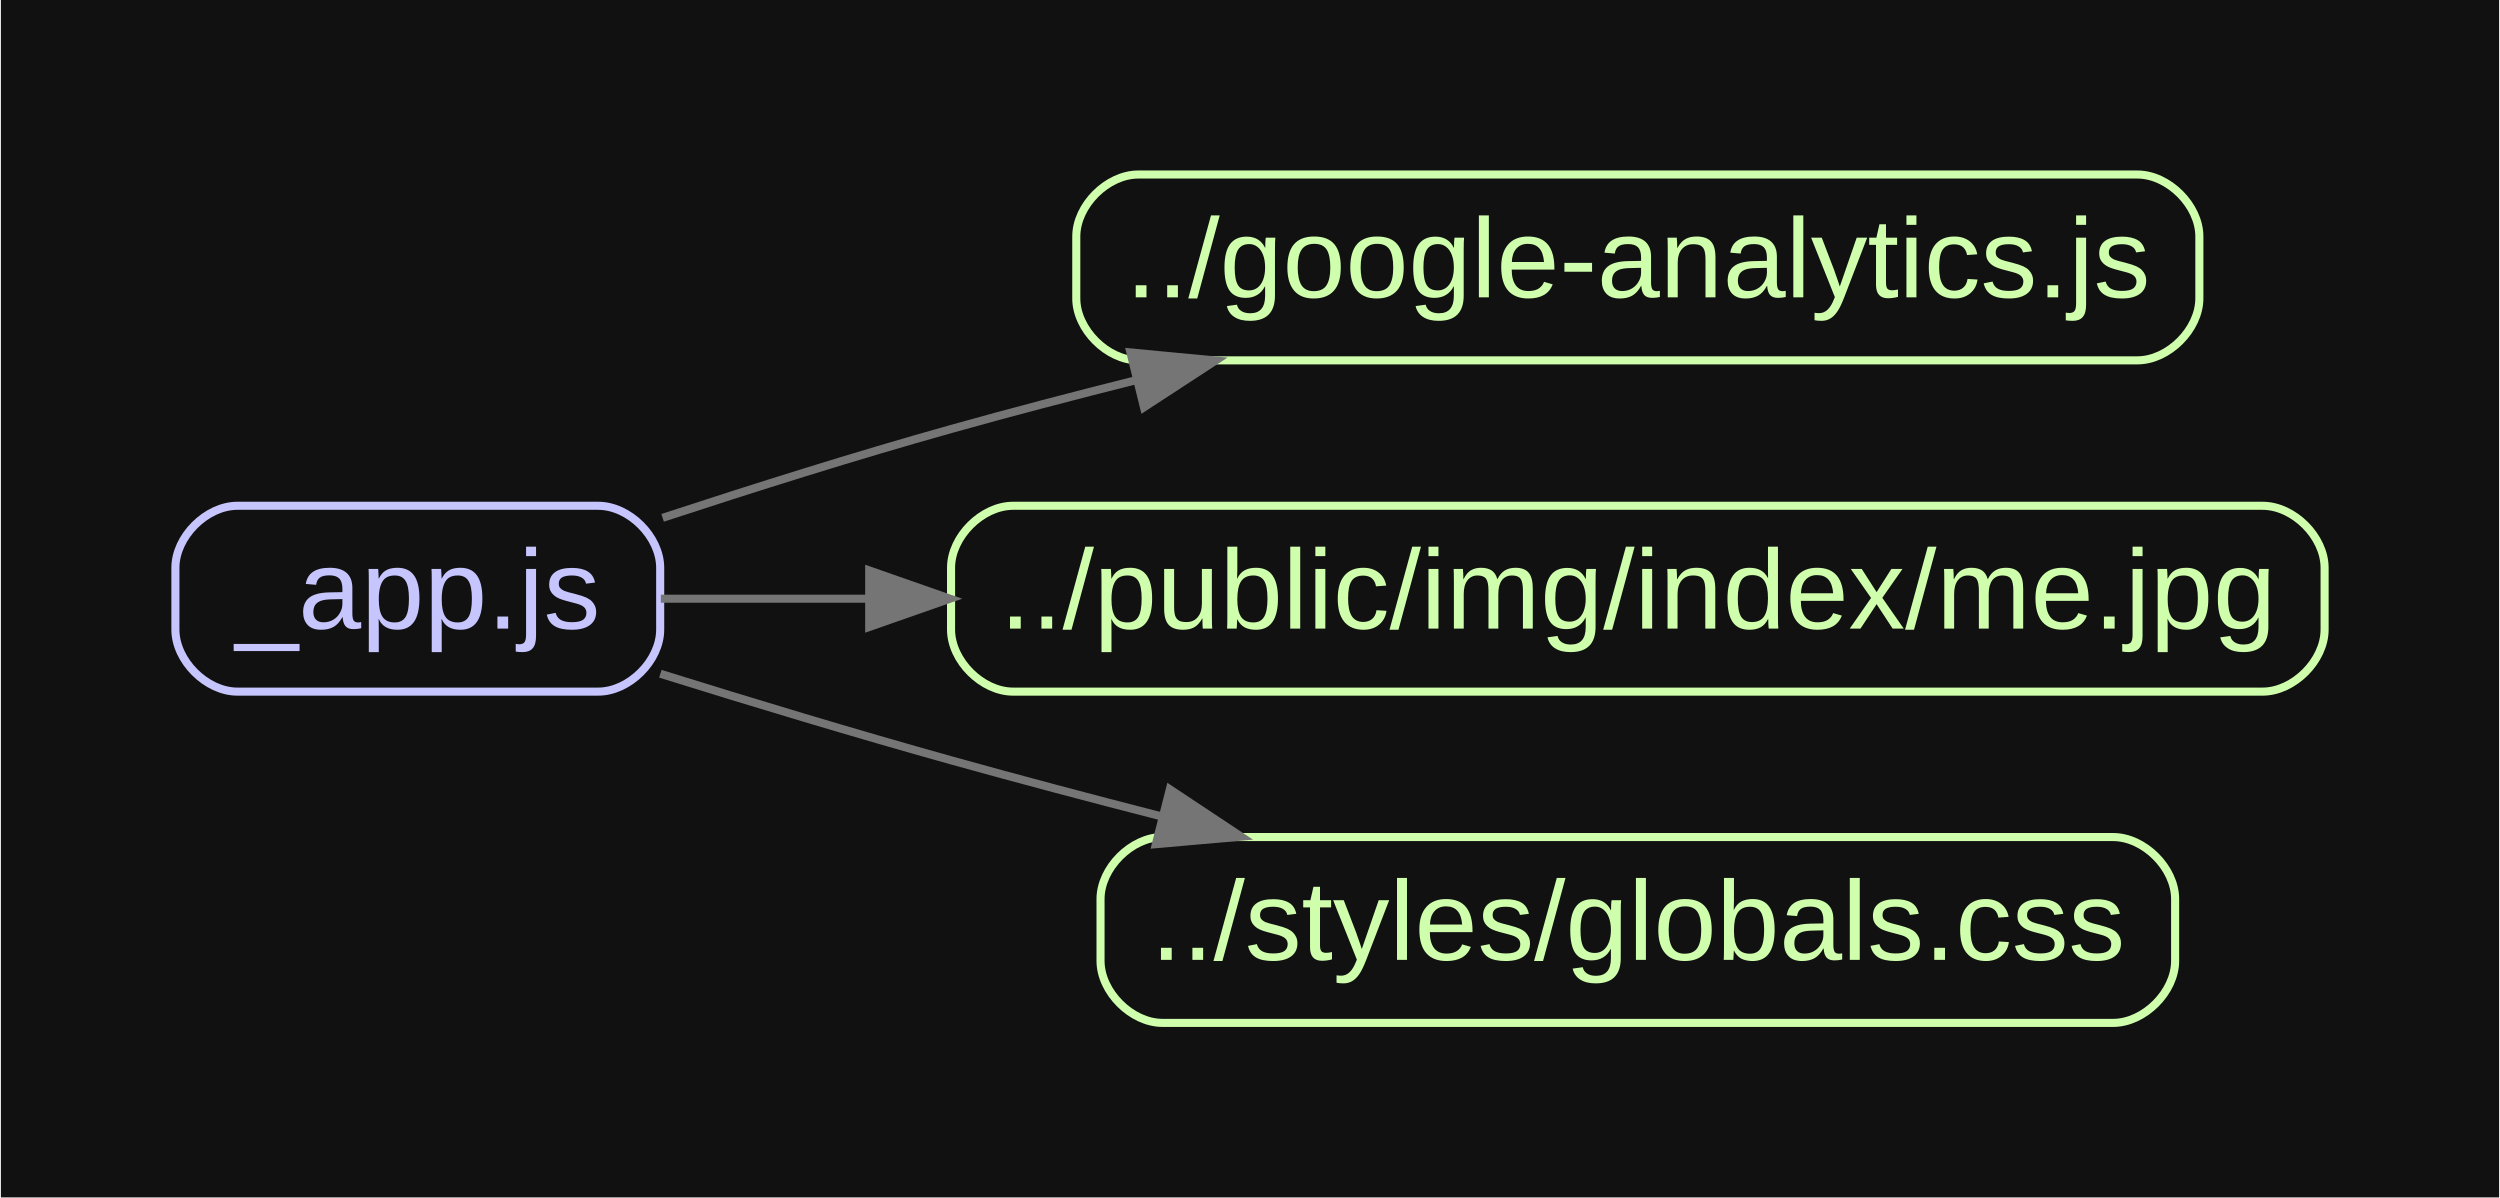
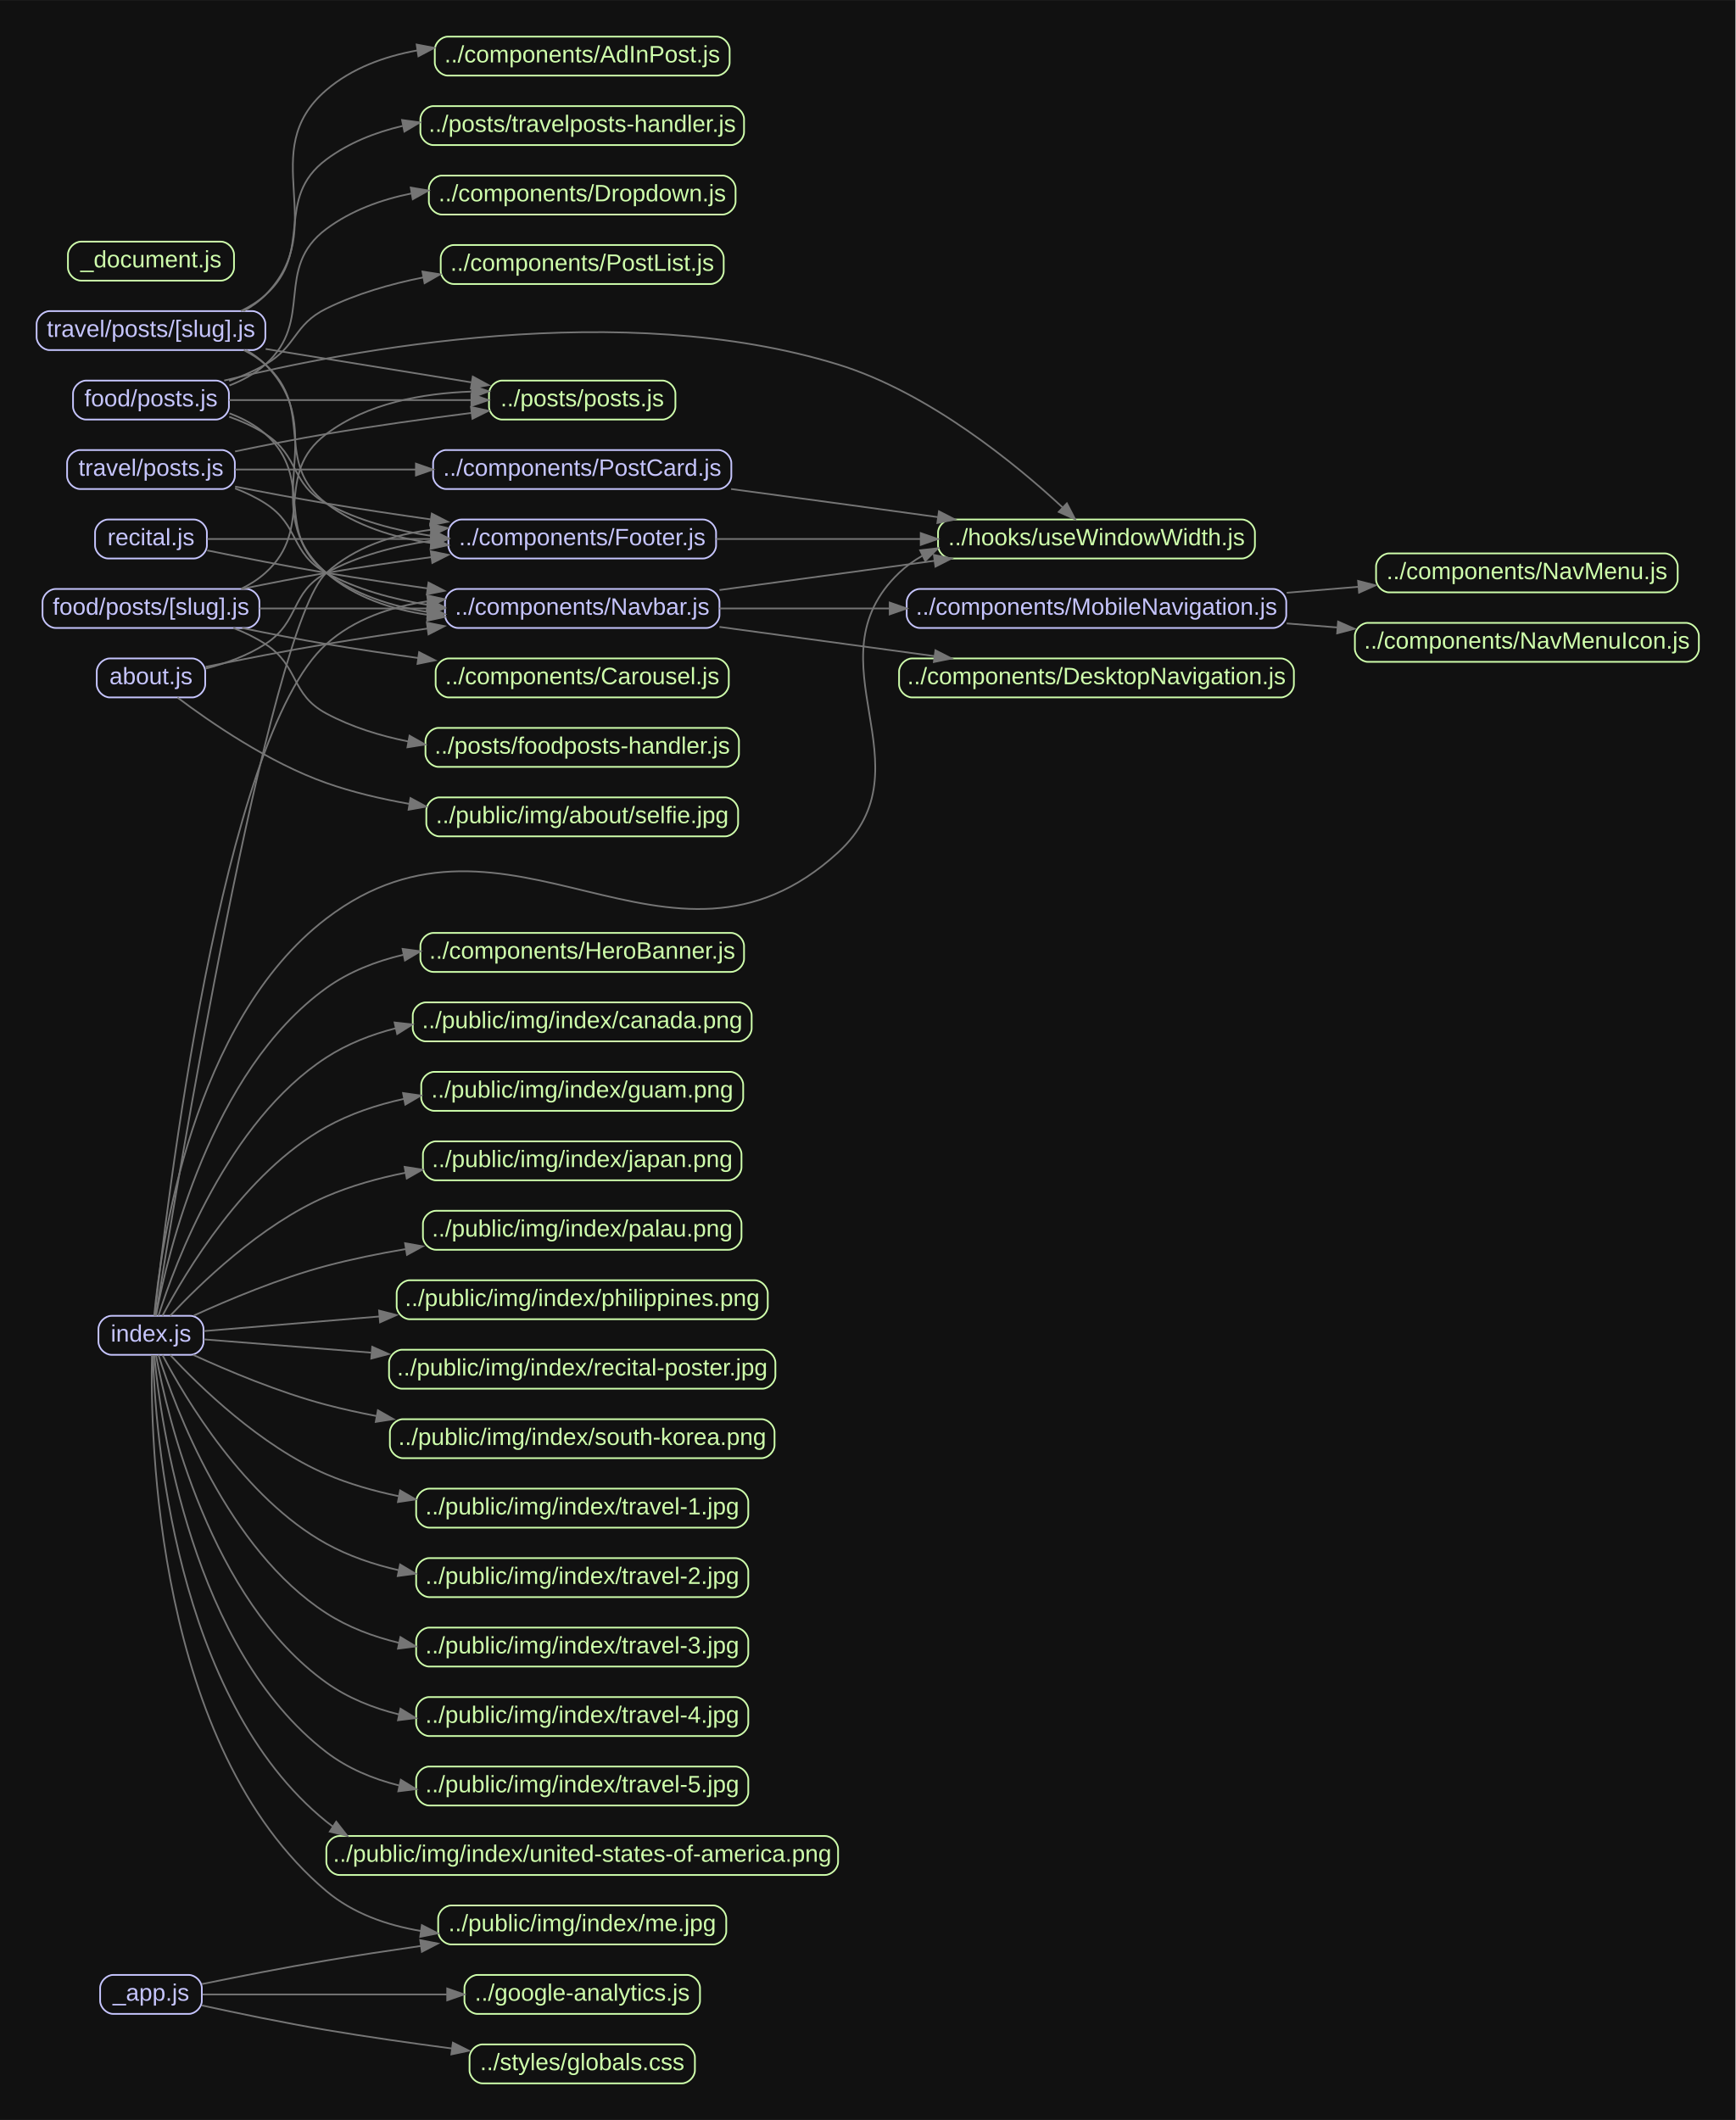
- <svg xmlns="http://www.w3.org/2000/svg" width="309pt" height="148pt" viewBox="0.00 0.00 309.20 148.20">
-   <g id="graph0" class="graph" transform="scale(1 1) rotate(0) translate(21.6 126.6)">
-     <polygon fill="#111111" stroke="transparent" points="-21.6,21.6 -21.6,-126.6 287.6,-126.6 287.6,21.6 -21.6,21.6" />
+ <svg xmlns="http://www.w3.org/2000/svg" width="1024pt" height="1251pt" viewBox="0.00 0.00 1024.20 1251.20">
+   <g id="graph0" class="graph" transform="scale(1 1) rotate(0) translate(21.6 1229.6)">
+     <polygon fill="#111111" stroke="transparent" points="-21.6,21.6 -21.6,-1229.6 1002.6,-1229.6 1002.6,21.6 -21.6,21.6" />
    <g id="node1" class="node">
-       <path fill="none" stroke="#cfffac" d="M242.83,-105C242.83,-105 119.17,-105 119.17,-105 115.33,-105 111.5,-101.17 111.5,-97.33 111.5,-97.33 111.5,-89.67 111.5,-89.67 111.5,-85.83 115.33,-82 119.17,-82 119.17,-82 242.83,-82 242.83,-82 246.67,-82 250.5,-85.83 250.5,-89.67 250.5,-89.67 250.5,-97.33 250.5,-97.33 250.5,-101.17 246.67,-105 242.83,-105" />
-       <text text-anchor="middle" x="181" y="-89.8" font-family="Arial" font-size="14.00" fill="#cfffac">../google-analytics.js</text>
+       <path fill="none" stroke="#cfffac" d="M401.33,-1208C401.33,-1208 242.67,-1208 242.67,-1208 238.83,-1208 235,-1204.17 235,-1200.33 235,-1200.33 235,-1192.67 235,-1192.67 235,-1188.83 238.83,-1185 242.67,-1185 242.67,-1185 401.33,-1185 401.33,-1185 405.17,-1185 409,-1188.83 409,-1192.67 409,-1192.67 409,-1200.33 409,-1200.33 409,-1204.17 405.17,-1208 401.33,-1208" />
+       <text text-anchor="middle" x="322" y="-1192.8" font-family="Arial" font-size="14.00" fill="#cfffac">../components/AdInPost.js</text>
    </g>
    <g id="node2" class="node">
-       <path fill="none" stroke="#cfffac" d="M258.33,-64C258.33,-64 103.67,-64 103.67,-64 99.83,-64 96,-60.17 96,-56.33 96,-56.33 96,-48.67 96,-48.67 96,-44.83 99.83,-41 103.67,-41 103.67,-41 258.33,-41 258.33,-41 262.17,-41 266,-44.83 266,-48.67 266,-48.67 266,-56.33 266,-56.33 266,-60.17 262.17,-64 258.33,-64" />
-       <text text-anchor="middle" x="181" y="-48.8" font-family="Arial" font-size="14.00" fill="#cfffac">../public/img/index/me.jpg</text>
+       <path fill="none" stroke="#cfffac" d="M400.83,-841C400.83,-841 243.17,-841 243.17,-841 239.33,-841 235.5,-837.17 235.5,-833.33 235.5,-833.33 235.5,-825.67 235.5,-825.67 235.5,-821.83 239.33,-818 243.17,-818 243.17,-818 400.83,-818 400.83,-818 404.67,-818 408.5,-821.83 408.5,-825.67 408.5,-825.67 408.5,-833.33 408.5,-833.33 408.5,-837.17 404.67,-841 400.83,-841" />
+       <text text-anchor="middle" x="322" y="-825.8" font-family="Arial" font-size="14.00" fill="#cfffac">../components/Carousel.js</text>
    </g>
    <g id="node3" class="node">
-       <path fill="none" stroke="#cfffac" d="M239.83,-23C239.83,-23 122.17,-23 122.17,-23 118.33,-23 114.5,-19.17 114.5,-15.33 114.5,-15.33 114.5,-7.67 114.5,-7.67 114.5,-3.83 118.33,0 122.17,0 122.17,0 239.83,0 239.83,0 243.67,0 247.5,-3.83 247.5,-7.67 247.5,-7.67 247.5,-15.33 247.5,-15.33 247.5,-19.17 243.67,-23 239.83,-23" />
-       <text text-anchor="middle" x="181" y="-7.8" font-family="Arial" font-size="14.00" fill="#cfffac">../styles/globals.css</text>
+       <path fill="none" stroke="#cfffac" d="M734.33,-841C734.33,-841 516.67,-841 516.67,-841 512.83,-841 509,-837.17 509,-833.33 509,-833.33 509,-825.67 509,-825.67 509,-821.83 512.83,-818 516.67,-818 516.67,-818 734.33,-818 734.33,-818 738.17,-818 742,-821.83 742,-825.67 742,-825.67 742,-833.33 742,-833.33 742,-837.17 738.17,-841 734.33,-841" />
+       <text text-anchor="middle" x="625.5" y="-825.8" font-family="Arial" font-size="14.00" fill="#cfffac">../components/DesktopNavigation.js</text>
    </g>
    <g id="node4" class="node">
-       <path fill="none" stroke="#c6c5fe" d="M52.33,-64C52.33,-64 7.67,-64 7.67,-64 3.83,-64 0,-60.17 0,-56.33 0,-56.33 0,-48.67 0,-48.67 0,-44.83 3.83,-41 7.67,-41 7.67,-41 52.33,-41 52.33,-41 56.17,-41 60,-44.83 60,-48.67 60,-48.67 60,-56.33 60,-56.33 60,-60.17 56.17,-64 52.33,-64" />
-       <text text-anchor="middle" x="30" y="-48.8" font-family="Arial" font-size="14.00" fill="#c6c5fe">_app.js</text>
+       <path fill="none" stroke="#cfffac" d="M404.83,-1126C404.83,-1126 239.17,-1126 239.17,-1126 235.33,-1126 231.5,-1122.17 231.5,-1118.33 231.5,-1118.33 231.5,-1110.67 231.5,-1110.67 231.5,-1106.83 235.33,-1103 239.17,-1103 239.17,-1103 404.83,-1103 404.83,-1103 408.67,-1103 412.5,-1106.83 412.5,-1110.67 412.5,-1110.67 412.5,-1118.33 412.5,-1118.33 412.5,-1122.17 408.67,-1126 404.83,-1126" />
+       <text text-anchor="middle" x="322" y="-1110.8" font-family="Arial" font-size="14.00" fill="#cfffac">../components/Dropdown.js</text>
+     </g>
+     <g id="node5" class="node">
+       <path fill="none" stroke="#c6c5fe" d="M393.33,-923C393.33,-923 250.67,-923 250.67,-923 246.83,-923 243,-919.17 243,-915.33 243,-915.33 243,-907.67 243,-907.67 243,-903.83 246.83,-900 250.67,-900 250.67,-900 393.33,-900 393.33,-900 397.17,-900 401,-903.83 401,-907.67 401,-907.67 401,-915.33 401,-915.33 401,-919.17 397.17,-923 393.33,-923" />
+       <text text-anchor="middle" x="322" y="-907.8" font-family="Arial" font-size="14.00" fill="#c6c5fe">../components/Footer.js</text>
+     </g>
+     <g id="node6" class="node">
+       <path fill="none" stroke="#cfffac" d="M711.33,-923C711.33,-923 539.67,-923 539.67,-923 535.83,-923 532,-919.17 532,-915.33 532,-915.33 532,-907.67 532,-907.67 532,-903.83 535.83,-900 539.67,-900 539.67,-900 711.33,-900 711.33,-900 715.17,-900 719,-903.83 719,-907.67 719,-907.67 719,-915.33 719,-915.33 719,-919.17 715.17,-923 711.33,-923" />
+       <text text-anchor="middle" x="625.5" y="-907.8" font-family="Arial" font-size="14.00" fill="#cfffac">../hooks/useWindowWidth.js</text>
    </g>
    <g id="edge1" class="edge">
-       <path fill="none" stroke="#757575" d="M60.3,-62.51C71.42,-66.16 84.24,-70.21 96,-73.5 103.41,-75.58 111.22,-77.62 118.98,-79.57" />
-       <polygon fill="#757575" stroke="#757575" points="118.2,-82.98 128.75,-81.98 119.88,-76.19 118.2,-82.98" />
+       <path fill="none" stroke="#757575" d="M401.04,-911.5C437.79,-911.5 482.13,-911.5 521.59,-911.5" />
+       <polygon fill="#757575" stroke="#757575" points="521.78,-915 531.78,-911.5 521.78,-908 521.78,-915" />
+     </g>
+     <g id="node7" class="node">
+       <path fill="none" stroke="#cfffac" d="M409.83,-679C409.83,-679 234.17,-679 234.17,-679 230.33,-679 226.5,-675.17 226.5,-671.33 226.5,-671.33 226.5,-663.67 226.5,-663.67 226.5,-659.83 230.33,-656 234.17,-656 234.17,-656 409.83,-656 409.83,-656 413.67,-656 417.5,-659.83 417.5,-663.67 417.5,-663.67 417.5,-671.33 417.5,-671.33 417.5,-675.17 413.67,-679 409.83,-679" />
+       <text text-anchor="middle" x="322" y="-663.8" font-family="Arial" font-size="14.00" fill="#cfffac">../components/HeroBanner.js</text>
+     </g>
+     <g id="node8" class="node">
+       <path fill="none" stroke="#c6c5fe" d="M729.83,-882C729.83,-882 521.17,-882 521.17,-882 517.33,-882 513.5,-878.17 513.5,-874.33 513.5,-874.33 513.5,-866.67 513.5,-866.67 513.5,-862.83 517.33,-859 521.17,-859 521.17,-859 729.83,-859 729.83,-859 733.67,-859 737.5,-862.83 737.5,-866.67 737.5,-866.67 737.5,-874.33 737.5,-874.33 737.5,-878.17 733.67,-882 729.83,-882" />
+       <text text-anchor="middle" x="625.5" y="-866.8" font-family="Arial" font-size="14.00" fill="#c6c5fe">../components/MobileNavigation.js</text>
+     </g>
+     <g id="node9" class="node">
+       <path fill="none" stroke="#cfffac" d="M960.83,-903C960.83,-903 798.17,-903 798.17,-903 794.33,-903 790.5,-899.17 790.5,-895.33 790.5,-895.33 790.5,-887.67 790.5,-887.67 790.5,-883.83 794.33,-880 798.17,-880 798.17,-880 960.83,-880 960.83,-880 964.67,-880 968.5,-883.83 968.5,-887.67 968.5,-887.67 968.5,-895.33 968.5,-895.33 968.5,-899.17 964.67,-903 960.83,-903" />
+       <text text-anchor="middle" x="879.5" y="-887.8" font-family="Arial" font-size="14.00" fill="#cfffac">../components/NavMenu.js</text>
    </g>
    <g id="edge2" class="edge">
-       <path fill="none" stroke="#757575" d="M60.08,-52.5C67.79,-52.5 76.56,-52.5 85.75,-52.5" />
-       <polygon fill="#757575" stroke="#757575" points="85.87,-56 95.87,-52.5 85.87,-49 85.87,-56" />
+       <path fill="none" stroke="#757575" d="M737.76,-879.77C751.88,-880.95 766.24,-882.14 780.13,-883.3" />
+       <polygon fill="#757575" stroke="#757575" points="779.89,-886.79 790.15,-884.14 780.47,-879.82 779.89,-886.79" />
+     </g>
+     <g id="node10" class="node">
+       <path fill="none" stroke="#cfffac" d="M973.33,-862C973.33,-862 785.67,-862 785.67,-862 781.83,-862 778,-858.17 778,-854.33 778,-854.33 778,-846.67 778,-846.67 778,-842.83 781.83,-839 785.67,-839 785.67,-839 973.33,-839 973.33,-839 977.17,-839 981,-842.83 981,-846.67 981,-846.67 981,-854.33 981,-854.33 981,-858.17 977.17,-862 973.33,-862" />
+       <text text-anchor="middle" x="879.5" y="-846.8" font-family="Arial" font-size="14.00" fill="#cfffac">../components/NavMenuIcon.js</text>
    </g>
    <g id="edge3" class="edge">
-       <path fill="none" stroke="#757575" d="M60.02,-43.21C71.23,-39.71 84.17,-35.8 96,-32.5 104.42,-30.15 113.34,-27.79 122.11,-25.54" />
-       <polygon fill="#757575" stroke="#757575" points="123.08,-28.91 131.91,-23.05 121.35,-22.12 123.08,-28.91" />
+       <path fill="none" stroke="#757575" d="M737.76,-861.67C747.65,-860.89 757.65,-860.09 767.54,-859.31" />
+       <polygon fill="#757575" stroke="#757575" points="768.09,-862.77 777.78,-858.49 767.53,-855.8 768.09,-862.77" />
+     </g>
+     <g id="node11" class="node">
+       <path fill="none" stroke="#c6c5fe" d="M395.33,-882C395.33,-882 248.67,-882 248.67,-882 244.83,-882 241,-878.17 241,-874.33 241,-874.33 241,-866.67 241,-866.67 241,-862.83 244.83,-859 248.67,-859 248.67,-859 395.33,-859 395.33,-859 399.17,-859 403,-862.83 403,-866.67 403,-866.67 403,-874.33 403,-874.33 403,-878.17 399.17,-882 395.33,-882" />
+       <text text-anchor="middle" x="322" y="-866.8" font-family="Arial" font-size="14.00" fill="#c6c5fe">../components/Navbar.js</text>
+     </g>
+     <g id="edge4" class="edge">
+       <path fill="none" stroke="#757575" d="M403,-859.62C442.01,-854.32 489.18,-847.9 529.95,-842.36" />
+       <polygon fill="#757575" stroke="#757575" points="530.46,-845.82 539.9,-841 529.52,-838.88 530.46,-845.82" />
+     </g>
+     <g id="edge6" class="edge">
+       <path fill="none" stroke="#757575" d="M403,-881.38C442.01,-886.68 489.18,-893.1 529.95,-898.64" />
+       <polygon fill="#757575" stroke="#757575" points="529.52,-902.12 539.9,-900 530.46,-895.18 529.52,-902.12" />
+     </g>
+     <g id="edge5" class="edge">
+       <path fill="none" stroke="#757575" d="M403,-870.5C433.68,-870.5 469.4,-870.5 503.09,-870.5" />
+       <polygon fill="#757575" stroke="#757575" points="503.47,-874 513.47,-870.5 503.47,-867 503.47,-874" />
+     </g>
+     <g id="node12" class="node">
+       <path fill="none" stroke="#c6c5fe" d="M402.33,-964C402.33,-964 241.67,-964 241.67,-964 237.83,-964 234,-960.17 234,-956.33 234,-956.33 234,-948.67 234,-948.67 234,-944.83 237.83,-941 241.67,-941 241.67,-941 402.33,-941 402.33,-941 406.17,-941 410,-944.83 410,-948.67 410,-948.67 410,-956.33 410,-956.33 410,-960.17 406.17,-964 402.33,-964" />
+       <text text-anchor="middle" x="322" y="-948.8" font-family="Arial" font-size="14.00" fill="#c6c5fe">../components/PostCard.js</text>
+     </g>
+     <g id="edge7" class="edge">
+       <path fill="none" stroke="#757575" d="M409.86,-941C430.56,-938.23 452.56,-935.28 473,-932.5 492.04,-929.91 512.43,-927.11 531.88,-924.42" />
+       <polygon fill="#757575" stroke="#757575" points="532.53,-927.86 541.95,-923.02 531.57,-920.93 532.53,-927.86" />
+     </g>
+     <g id="node13" class="node">
+       <path fill="none" stroke="#cfffac" d="M397.83,-1085C397.83,-1085 246.17,-1085 246.17,-1085 242.33,-1085 238.5,-1081.17 238.5,-1077.33 238.5,-1077.33 238.5,-1069.67 238.5,-1069.67 238.5,-1065.83 242.33,-1062 246.17,-1062 246.17,-1062 397.83,-1062 397.83,-1062 401.67,-1062 405.5,-1065.83 405.5,-1069.67 405.5,-1069.67 405.5,-1077.33 405.5,-1077.33 405.5,-1081.17 401.67,-1085 397.83,-1085" />
+       <text text-anchor="middle" x="322" y="-1069.8" font-family="Arial" font-size="14.00" fill="#cfffac">../components/PostList.js</text>
+     </g>
+     <g id="node14" class="node">
+       <path fill="none" stroke="#cfffac" d="M383.83,-64C383.83,-64 260.17,-64 260.17,-64 256.33,-64 252.5,-60.17 252.5,-56.33 252.5,-56.33 252.5,-48.67 252.5,-48.67 252.5,-44.83 256.33,-41 260.17,-41 260.17,-41 383.83,-41 383.83,-41 387.67,-41 391.5,-44.83 391.5,-48.67 391.5,-48.67 391.5,-56.33 391.5,-56.33 391.5,-60.17 387.67,-64 383.83,-64" />
+       <text text-anchor="middle" x="322" y="-48.8" font-family="Arial" font-size="14.00" fill="#cfffac">../google-analytics.js</text>
+     </g>
+     <g id="node15" class="node">
+       <path fill="none" stroke="#cfffac" d="M406.83,-800C406.83,-800 237.17,-800 237.17,-800 233.33,-800 229.5,-796.17 229.5,-792.33 229.5,-792.33 229.5,-784.67 229.5,-784.67 229.5,-780.83 233.33,-777 237.17,-777 237.17,-777 406.83,-777 406.83,-777 410.67,-777 414.5,-780.83 414.5,-784.67 414.5,-784.67 414.5,-792.33 414.5,-792.33 414.5,-796.17 410.67,-800 406.83,-800" />
+       <text text-anchor="middle" x="322" y="-784.8" font-family="Arial" font-size="14.00" fill="#cfffac">../posts/foodposts-handler.js</text>
+     </g>
+     <g id="node16" class="node">
+       <path fill="none" stroke="#cfffac" d="M369.33,-1005C369.33,-1005 274.67,-1005 274.67,-1005 270.83,-1005 267,-1001.17 267,-997.33 267,-997.33 267,-989.67 267,-989.67 267,-985.83 270.83,-982 274.67,-982 274.67,-982 369.33,-982 369.33,-982 373.17,-982 377,-985.83 377,-989.67 377,-989.67 377,-997.33 377,-997.33 377,-1001.17 373.17,-1005 369.33,-1005" />
+       <text text-anchor="middle" x="322" y="-989.8" font-family="Arial" font-size="14.00" fill="#cfffac">../posts/posts.js</text>
+     </g>
+     <g id="node17" class="node">
+       <path fill="none" stroke="#cfffac" d="M409.83,-1167C409.83,-1167 234.17,-1167 234.17,-1167 230.33,-1167 226.5,-1163.17 226.5,-1159.33 226.5,-1159.33 226.5,-1151.67 226.5,-1151.67 226.5,-1147.83 230.33,-1144 234.17,-1144 234.17,-1144 409.83,-1144 409.83,-1144 413.67,-1144 417.5,-1147.83 417.5,-1151.67 417.5,-1151.67 417.5,-1159.33 417.5,-1159.33 417.5,-1163.17 413.67,-1167 409.83,-1167" />
+       <text text-anchor="middle" x="322" y="-1151.8" font-family="Arial" font-size="14.00" fill="#cfffac">../posts/travelposts-handler.js</text>
+     </g>
+     <g id="node18" class="node">
+       <path fill="none" stroke="#cfffac" d="M406.33,-759C406.33,-759 237.67,-759 237.67,-759 233.83,-759 230,-755.17 230,-751.33 230,-751.33 230,-743.67 230,-743.67 230,-739.83 233.83,-736 237.67,-736 237.67,-736 406.33,-736 406.33,-736 410.17,-736 414,-739.83 414,-743.67 414,-743.67 414,-751.33 414,-751.33 414,-755.17 410.17,-759 406.33,-759" />
+       <text text-anchor="middle" x="322" y="-743.8" font-family="Arial" font-size="14.00" fill="#cfffac">../public/img/about/selfie.jpg</text>
+     </g>
+     <g id="node19" class="node">
+       <path fill="none" stroke="#cfffac" d="M414.33,-638C414.33,-638 229.67,-638 229.67,-638 225.83,-638 222,-634.17 222,-630.33 222,-630.33 222,-622.67 222,-622.67 222,-618.83 225.83,-615 229.67,-615 229.67,-615 414.33,-615 414.33,-615 418.17,-615 422,-618.83 422,-622.67 422,-622.67 422,-630.33 422,-630.33 422,-634.17 418.17,-638 414.33,-638" />
+       <text text-anchor="middle" x="322" y="-622.8" font-family="Arial" font-size="14.00" fill="#cfffac">../public/img/index/canada.png</text>
+     </g>
+     <g id="node20" class="node">
+       <path fill="none" stroke="#cfffac" d="M409.33,-597C409.33,-597 234.67,-597 234.67,-597 230.83,-597 227,-593.17 227,-589.33 227,-589.33 227,-581.67 227,-581.67 227,-577.83 230.83,-574 234.67,-574 234.67,-574 409.33,-574 409.33,-574 413.17,-574 417,-577.83 417,-581.67 417,-581.67 417,-589.33 417,-589.33 417,-593.17 413.17,-597 409.33,-597" />
+       <text text-anchor="middle" x="322" y="-581.8" font-family="Arial" font-size="14.00" fill="#cfffac">../public/img/index/guam.png</text>
+     </g>
+     <g id="node21" class="node">
+       <path fill="none" stroke="#cfffac" d="M408.33,-556C408.33,-556 235.67,-556 235.67,-556 231.83,-556 228,-552.17 228,-548.33 228,-548.33 228,-540.67 228,-540.67 228,-536.83 231.83,-533 235.67,-533 235.67,-533 408.33,-533 408.33,-533 412.17,-533 416,-536.83 416,-540.67 416,-540.67 416,-548.33 416,-548.33 416,-552.17 412.17,-556 408.33,-556" />
+       <text text-anchor="middle" x="322" y="-540.8" font-family="Arial" font-size="14.00" fill="#cfffac">../public/img/index/japan.png</text>
+     </g>
+     <g id="node22" class="node">
+       <path fill="none" stroke="#cfffac" d="M399.33,-105C399.33,-105 244.67,-105 244.67,-105 240.83,-105 237,-101.17 237,-97.33 237,-97.33 237,-89.67 237,-89.67 237,-85.83 240.83,-82 244.67,-82 244.67,-82 399.33,-82 399.33,-82 403.17,-82 407,-85.83 407,-89.67 407,-89.67 407,-97.33 407,-97.33 407,-101.17 403.17,-105 399.33,-105" />
+       <text text-anchor="middle" x="322" y="-89.8" font-family="Arial" font-size="14.00" fill="#cfffac">../public/img/index/me.jpg</text>
+     </g>
+     <g id="node23" class="node">
+       <path fill="none" stroke="#cfffac" d="M408.33,-515C408.33,-515 235.67,-515 235.67,-515 231.83,-515 228,-511.17 228,-507.33 228,-507.33 228,-499.67 228,-499.67 228,-495.83 231.83,-492 235.67,-492 235.67,-492 408.33,-492 408.33,-492 412.17,-492 416,-495.83 416,-499.67 416,-499.67 416,-507.33 416,-507.33 416,-511.17 412.17,-515 408.33,-515" />
+       <text text-anchor="middle" x="322" y="-499.8" font-family="Arial" font-size="14.00" fill="#cfffac">../public/img/index/palau.png</text>
+     </g>
+     <g id="node24" class="node">
+       <path fill="none" stroke="#cfffac" d="M423.83,-474C423.83,-474 220.17,-474 220.17,-474 216.33,-474 212.5,-470.17 212.5,-466.33 212.5,-466.33 212.5,-458.67 212.5,-458.67 212.5,-454.83 216.33,-451 220.17,-451 220.17,-451 423.83,-451 423.83,-451 427.67,-451 431.5,-454.83 431.5,-458.67 431.5,-458.67 431.5,-466.33 431.5,-466.33 431.5,-470.17 427.67,-474 423.83,-474" />
+       <text text-anchor="middle" x="322" y="-458.8" font-family="Arial" font-size="14.00" fill="#cfffac">../public/img/index/philippines.png</text>
+     </g>
+     <g id="node25" class="node">
+       <path fill="none" stroke="#cfffac" d="M428.33,-433C428.33,-433 215.67,-433 215.67,-433 211.83,-433 208,-429.17 208,-425.33 208,-425.33 208,-417.67 208,-417.67 208,-413.83 211.83,-410 215.67,-410 215.67,-410 428.33,-410 428.33,-410 432.17,-410 436,-413.83 436,-417.67 436,-417.67 436,-425.33 436,-425.33 436,-429.17 432.17,-433 428.33,-433" />
+       <text text-anchor="middle" x="322" y="-417.8" font-family="Arial" font-size="14.00" fill="#cfffac">../public/img/index/recital-poster.jpg</text>
+     </g>
+     <g id="node26" class="node">
+       <path fill="none" stroke="#cfffac" d="M427.83,-392C427.83,-392 216.17,-392 216.17,-392 212.33,-392 208.5,-388.17 208.5,-384.33 208.5,-384.33 208.5,-376.67 208.5,-376.67 208.5,-372.83 212.33,-369 216.17,-369 216.17,-369 427.83,-369 427.83,-369 431.67,-369 435.5,-372.83 435.5,-376.67 435.5,-376.67 435.5,-384.33 435.5,-384.33 435.5,-388.17 431.67,-392 427.83,-392" />
+       <text text-anchor="middle" x="322" y="-376.8" font-family="Arial" font-size="14.00" fill="#cfffac">../public/img/index/south-korea.png</text>
+     </g>
+     <g id="node27" class="node">
+       <path fill="none" stroke="#cfffac" d="M412.33,-351C412.33,-351 231.67,-351 231.67,-351 227.83,-351 224,-347.17 224,-343.33 224,-343.33 224,-335.67 224,-335.67 224,-331.83 227.83,-328 231.67,-328 231.67,-328 412.33,-328 412.33,-328 416.17,-328 420,-331.83 420,-335.67 420,-335.67 420,-343.33 420,-343.33 420,-347.17 416.17,-351 412.33,-351" />
+       <text text-anchor="middle" x="322" y="-335.8" font-family="Arial" font-size="14.00" fill="#cfffac">../public/img/index/travel-1.jpg</text>
+     </g>
+     <g id="node28" class="node">
+       <path fill="none" stroke="#cfffac" d="M412.33,-310C412.33,-310 231.67,-310 231.67,-310 227.83,-310 224,-306.17 224,-302.33 224,-302.33 224,-294.67 224,-294.67 224,-290.83 227.83,-287 231.67,-287 231.67,-287 412.33,-287 412.33,-287 416.17,-287 420,-290.83 420,-294.67 420,-294.67 420,-302.33 420,-302.33 420,-306.17 416.17,-310 412.33,-310" />
+       <text text-anchor="middle" x="322" y="-294.8" font-family="Arial" font-size="14.00" fill="#cfffac">../public/img/index/travel-2.jpg</text>
+     </g>
+     <g id="node29" class="node">
+       <path fill="none" stroke="#cfffac" d="M412.33,-269C412.33,-269 231.67,-269 231.67,-269 227.83,-269 224,-265.17 224,-261.33 224,-261.33 224,-253.67 224,-253.67 224,-249.83 227.83,-246 231.67,-246 231.67,-246 412.33,-246 412.33,-246 416.17,-246 420,-249.83 420,-253.67 420,-253.67 420,-261.33 420,-261.33 420,-265.17 416.17,-269 412.33,-269" />
+       <text text-anchor="middle" x="322" y="-253.8" font-family="Arial" font-size="14.00" fill="#cfffac">../public/img/index/travel-3.jpg</text>
+     </g>
+     <g id="node30" class="node">
+       <path fill="none" stroke="#cfffac" d="M412.33,-228C412.33,-228 231.67,-228 231.67,-228 227.83,-228 224,-224.17 224,-220.33 224,-220.33 224,-212.67 224,-212.67 224,-208.83 227.83,-205 231.67,-205 231.67,-205 412.33,-205 412.33,-205 416.17,-205 420,-208.83 420,-212.67 420,-212.67 420,-220.33 420,-220.33 420,-224.17 416.17,-228 412.33,-228" />
+       <text text-anchor="middle" x="322" y="-212.8" font-family="Arial" font-size="14.00" fill="#cfffac">../public/img/index/travel-4.jpg</text>
+     </g>
+     <g id="node31" class="node">
+       <path fill="none" stroke="#cfffac" d="M412.33,-187C412.33,-187 231.67,-187 231.67,-187 227.83,-187 224,-183.17 224,-179.33 224,-179.33 224,-171.67 224,-171.67 224,-167.83 227.83,-164 231.67,-164 231.67,-164 412.33,-164 412.33,-164 416.17,-164 420,-167.83 420,-171.67 420,-171.67 420,-179.33 420,-179.33 420,-183.17 416.17,-187 412.33,-187" />
+       <text text-anchor="middle" x="322" y="-171.8" font-family="Arial" font-size="14.00" fill="#cfffac">../public/img/index/travel-5.jpg</text>
+     </g>
+     <g id="node32" class="node">
+       <path fill="none" stroke="#cfffac" d="M465.33,-146C465.33,-146 178.67,-146 178.67,-146 174.83,-146 171,-142.17 171,-138.33 171,-138.33 171,-130.67 171,-130.67 171,-126.83 174.83,-123 178.67,-123 178.67,-123 465.33,-123 465.33,-123 469.17,-123 473,-126.83 473,-130.67 473,-130.67 473,-138.33 473,-138.33 473,-142.17 469.17,-146 465.33,-146" />
+       <text text-anchor="middle" x="322" y="-130.8" font-family="Arial" font-size="14.00" fill="#cfffac">../public/img/index/united-states-of-america.png</text>
+     </g>
+     <g id="node33" class="node">
+       <path fill="none" stroke="#cfffac" d="M380.83,-23C380.83,-23 263.17,-23 263.17,-23 259.33,-23 255.5,-19.17 255.5,-15.33 255.5,-15.33 255.5,-7.67 255.5,-7.67 255.5,-3.83 259.33,0 263.17,0 263.17,0 380.83,0 380.83,0 384.67,0 388.5,-3.83 388.5,-7.67 388.5,-7.67 388.5,-15.33 388.5,-15.33 388.5,-19.17 384.67,-23 380.83,-23" />
+       <text text-anchor="middle" x="322" y="-7.8" font-family="Arial" font-size="14.00" fill="#cfffac">../styles/globals.css</text>
+     </g>
+     <g id="node34" class="node">
+       <path fill="none" stroke="#c6c5fe" d="M89.83,-64C89.83,-64 45.17,-64 45.17,-64 41.33,-64 37.5,-60.17 37.5,-56.33 37.5,-56.33 37.5,-48.67 37.5,-48.67 37.5,-44.83 41.33,-41 45.17,-41 45.17,-41 89.83,-41 89.83,-41 93.67,-41 97.5,-44.83 97.5,-48.67 97.5,-48.67 97.5,-56.33 97.5,-56.33 97.5,-60.17 93.67,-64 89.83,-64" />
+       <text text-anchor="middle" x="67.5" y="-48.8" font-family="Arial" font-size="14.00" fill="#c6c5fe">_app.js</text>
+     </g>
+     <g id="edge8" class="edge">
+       <path fill="none" stroke="#757575" d="M97.96,-52.5C133.06,-52.5 193.1,-52.5 242.06,-52.5" />
+       <polygon fill="#757575" stroke="#757575" points="242.32,-56 252.32,-52.5 242.32,-49 242.32,-56" />
+     </g>
+     <g id="edge9" class="edge">
+       <path fill="none" stroke="#757575" d="M97.58,-58.61C118.06,-62.8 146.14,-68.34 171,-72.5 189.03,-75.52 208.32,-78.45 226.87,-81.11" />
+       <polygon fill="#757575" stroke="#757575" points="226.39,-84.58 236.78,-82.52 227.38,-77.65 226.39,-84.58" />
+     </g>
+     <g id="edge10" class="edge">
+       <path fill="none" stroke="#757575" d="M97.56,-45.99C118.02,-41.53 146.1,-35.7 171,-31.5 195.03,-27.44 221.33,-23.7 245.11,-20.58" />
+       <polygon fill="#757575" stroke="#757575" points="245.67,-24.03 255.14,-19.28 244.77,-17.09 245.67,-24.03" />
+     </g>
+     <g id="node35" class="node">
+       <path fill="none" stroke="#cfffac" d="M108.83,-1087C108.83,-1087 26.17,-1087 26.17,-1087 22.33,-1087 18.5,-1083.17 18.5,-1079.33 18.5,-1079.33 18.5,-1071.67 18.5,-1071.67 18.5,-1067.83 22.33,-1064 26.17,-1064 26.17,-1064 108.83,-1064 108.83,-1064 112.67,-1064 116.5,-1067.83 116.5,-1071.67 116.5,-1071.67 116.5,-1079.33 116.5,-1079.33 116.5,-1083.17 112.67,-1087 108.83,-1087" />
+       <text text-anchor="middle" x="67.5" y="-1071.8" font-family="Arial" font-size="14.00" fill="#cfffac">_document.js</text>
+     </g>
+     <g id="node36" class="node">
+       <path fill="none" stroke="#c6c5fe" d="M91.83,-841C91.83,-841 43.17,-841 43.17,-841 39.33,-841 35.5,-837.17 35.5,-833.33 35.5,-833.33 35.5,-825.67 35.5,-825.67 35.5,-821.83 39.33,-818 43.17,-818 43.17,-818 91.83,-818 91.83,-818 95.67,-818 99.5,-821.83 99.5,-825.67 99.5,-825.67 99.5,-833.33 99.5,-833.33 99.5,-837.17 95.67,-841 91.83,-841" />
+       <text text-anchor="middle" x="67.5" y="-825.8" font-family="Arial" font-size="14.00" fill="#c6c5fe">about.js</text>
+     </g>
+     <g id="edge11" class="edge">
+       <path fill="none" stroke="#757575" d="M99.54,-834.96C111.3,-837.99 124.39,-842.59 135,-849.5 155.6,-862.91 149.39,-879.77 171,-891.5 189.74,-901.67 211.67,-907.4 232.88,-910.49" />
+       <polygon fill="#757575" stroke="#757575" points="232.53,-913.97 242.89,-911.76 233.42,-907.03 232.53,-913.97" />
+     </g>
+     <g id="edge12" class="edge">
+       <path fill="none" stroke="#757575" d="M99.82,-836.06C120.08,-840.2 147.04,-845.49 171,-849.5 190.3,-852.73 211.06,-855.86 230.79,-858.67" />
+       <polygon fill="#757575" stroke="#757575" points="230.31,-862.14 240.7,-860.07 231.28,-855.2 230.31,-862.14" />
+     </g>
+     <g id="edge13" class="edge">
+       <path fill="none" stroke="#757575" d="M83.13,-817.94C102.18,-803.56 137.06,-779.44 171,-767.5 186.39,-762.08 203.15,-758.12 219.69,-755.22" />
+       <polygon fill="#757575" stroke="#757575" points="220.65,-758.61 229.96,-753.55 219.52,-751.7 220.65,-758.61" />
+     </g>
+     <g id="node37" class="node">
+       <path fill="none" stroke="#c6c5fe" d="M105.83,-1005C105.83,-1005 29.17,-1005 29.17,-1005 25.33,-1005 21.5,-1001.17 21.5,-997.33 21.5,-997.33 21.5,-989.67 21.5,-989.67 21.5,-985.83 25.33,-982 29.17,-982 29.17,-982 105.83,-982 105.83,-982 109.67,-982 113.5,-985.83 113.5,-989.67 113.5,-989.67 113.5,-997.33 113.5,-997.33 113.5,-1001.17 109.67,-1005 105.83,-1005" />
+       <text text-anchor="middle" x="67.5" y="-989.8" font-family="Arial" font-size="14.00" fill="#c6c5fe">food/posts.js</text>
+     </g>
+     <g id="edge14" class="edge">
+       <path fill="none" stroke="#757575" d="M113.81,-1002.12C121.49,-1005.1 128.94,-1009.11 135,-1014.5 164.13,-1040.41 139.73,-1071.21 171,-1094.5 185.58,-1105.36 203.23,-1111.81 221.23,-1115.44" />
+       <polygon fill="#757575" stroke="#757575" points="220.8,-1118.92 231.25,-1117.18 222,-1112.02 220.8,-1118.92" />
+     </g>
+     <g id="edge15" class="edge">
+       <path fill="none" stroke="#757575" d="M113.66,-983.66C121.11,-981.01 128.51,-977.67 135,-973.5 155.4,-960.39 149.66,-944.01 171,-932.5 189.78,-922.37 211.73,-916.55 232.94,-913.33" />
+       <polygon fill="#757575" stroke="#757575" points="233.51,-916.79 242.96,-911.99 232.58,-909.85 233.51,-916.79" />
+     </g>
+     <g id="edge18" class="edge">
+       <path fill="none" stroke="#757575" d="M110.72,-1005.02C185.61,-1023.44 345.81,-1053.64 473,-1014.5 526.72,-997.97 578.47,-955.18 605.37,-930.26" />
+       <polygon fill="#757575" stroke="#757575" points="608.03,-932.56 612.89,-923.15 603.22,-927.47 608.03,-932.56" />
+     </g>
+     <g id="edge16" class="edge">
+       <path fill="none" stroke="#757575" d="M113.83,-985.65C121.51,-982.78 128.95,-978.85 135,-973.5 164.8,-947.12 139.27,-915.53 171,-891.5 188.1,-878.55 209.54,-871.72 230.81,-868.43" />
+       <polygon fill="#757575" stroke="#757575" points="231.42,-871.88 240.88,-867.12 230.51,-864.94 231.42,-871.88" />
+     </g>
+     <g id="edge17" class="edge">
+       <path fill="none" stroke="#757575" d="M113.64,-1004.8C121.01,-1007.47 128.4,-1010.68 135,-1014.5 153.79,-1025.36 151.52,-1037.93 171,-1047.5 188.65,-1056.18 208.72,-1062.01 228.31,-1065.91" />
+       <polygon fill="#757575" stroke="#757575" points="227.71,-1069.36 238.18,-1067.73 228.98,-1062.47 227.71,-1069.36" />
+     </g>
+     <g id="edge19" class="edge">
+       <path fill="none" stroke="#757575" d="M113.64,-993.5C153.39,-993.5 211.72,-993.5 256.41,-993.5" />
+       <polygon fill="#757575" stroke="#757575" points="256.59,-997 266.59,-993.5 256.59,-990 256.59,-997" />
+     </g>
+     <g id="node38" class="node">
+       <path fill="none" stroke="#c6c5fe" d="M123.83,-882C123.83,-882 11.17,-882 11.17,-882 7.33,-882 3.5,-878.17 3.5,-874.33 3.5,-874.33 3.5,-866.67 3.5,-866.67 3.5,-862.83 7.33,-859 11.17,-859 11.17,-859 123.83,-859 123.83,-859 127.67,-859 131.5,-862.83 131.5,-866.67 131.5,-866.67 131.5,-874.33 131.5,-874.33 131.5,-878.17 127.67,-882 123.83,-882" />
+       <text text-anchor="middle" x="67.5" y="-866.8" font-family="Arial" font-size="14.00" fill="#c6c5fe">food/posts/[slug].js</text>
+     </g>
+     <g id="edge20" class="edge">
+       <path fill="none" stroke="#757575" d="M121.3,-858.95C137.23,-855.66 154.79,-852.24 171,-849.5 188.49,-846.55 207.18,-843.76 225.23,-841.26" />
+       <polygon fill="#757575" stroke="#757575" points="225.74,-844.72 235.18,-839.9 224.79,-837.78 225.74,-844.72" />
+     </g>
+     <g id="edge21" class="edge">
+       <path fill="none" stroke="#757575" d="M121.3,-882.05C137.23,-885.34 154.79,-888.76 171,-891.5 191.04,-894.88 212.66,-898.05 233.08,-900.82" />
+       <polygon fill="#757575" stroke="#757575" points="232.62,-904.29 242.99,-902.14 233.54,-897.35 232.62,-904.29" />
+     </g>
+     <g id="edge22" class="edge">
+       <path fill="none" stroke="#757575" d="M131.57,-870.5C161.48,-870.5 197.78,-870.5 230.56,-870.5" />
+       <polygon fill="#757575" stroke="#757575" points="230.61,-874 240.61,-870.5 230.61,-867 230.61,-874" />
+     </g>
+     <g id="edge23" class="edge">
+       <path fill="none" stroke="#757575" d="M116.1,-859C122.72,-856.4 129.22,-853.27 135,-849.5 155.31,-836.25 149.62,-819.94 171,-808.5 185.81,-800.57 202.59,-795.36 219.41,-791.99" />
+       <polygon fill="#757575" stroke="#757575" points="220.09,-795.43 229.31,-790.22 218.85,-788.54 220.09,-795.43" />
+     </g>
+     <g id="edge24" class="edge">
+       <path fill="none" stroke="#757575" d="M120.63,-882.04C125.84,-884.59 130.77,-887.7 135,-891.5 164.62,-918.09 139.19,-949.58 171,-973.5 195.12,-991.64 227.81,-997.53 256.51,-998.51" />
+       <polygon fill="#757575" stroke="#757575" points="256.83,-1002.01 266.88,-998.66 256.93,-995.01 256.83,-1002.01" />
+     </g>
+     <g id="node39" class="node">
+       <path fill="none" stroke="#c6c5fe" d="M90.83,-453C90.83,-453 44.17,-453 44.17,-453 40.33,-453 36.5,-449.17 36.5,-445.33 36.5,-445.33 36.5,-437.67 36.5,-437.67 36.5,-433.83 40.33,-430 44.17,-430 44.17,-430 90.83,-430 90.83,-430 94.67,-430 98.5,-433.83 98.5,-437.67 98.5,-437.67 98.5,-445.33 98.5,-445.33 98.5,-449.17 94.67,-453 90.83,-453" />
+       <text text-anchor="middle" x="67.5" y="-437.8" font-family="Arial" font-size="14.00" fill="#c6c5fe">index.js</text>
+     </g>
+     <g id="edge25" class="edge">
+       <path fill="none" stroke="#757575" d="M70.33,-453.08C81.11,-520.48 136.89,-860.38 171,-891.5 187.74,-906.77 210.22,-914.02 232.68,-916.93" />
+       <polygon fill="#757575" stroke="#757575" points="232.32,-920.41 242.63,-917.94 233.03,-913.45 232.32,-920.41" />
+     </g>
+     <g id="edge28" class="edge">
+       <path fill="none" stroke="#757575" d="M69.41,-453.2C73.21,-493.41 91.58,-626.84 171,-687.5 278.56,-769.64 373.26,-635.02 473,-726.5 528.32,-777.23 454.79,-839.59 509,-891.5 513.13,-895.46 517.75,-898.79 522.7,-901.58" />
+       <polygon fill="#757575" stroke="#757575" points="521.41,-904.84 531.93,-906.04 524.45,-898.54 521.41,-904.84" />
+     </g>
+     <g id="edge26" class="edge">
+       <path fill="none" stroke="#757575" d="M70.47,-453.22C77.16,-488.99 102.5,-597.27 171,-646.5 184.35,-656.09 200.13,-662.26 216.35,-666.09" />
+       <polygon fill="#757575" stroke="#757575" points="215.99,-669.59 226.49,-668.18 217.4,-662.73 215.99,-669.59" />
+     </g>
+     <g id="edge27" class="edge">
+       <path fill="none" stroke="#757575" d="M69.69,-453.08C76.15,-513.7 109.06,-793.86 171,-849.5 187.37,-864.21 209.07,-871.54 230.86,-874.75" />
+       <polygon fill="#757575" stroke="#757575" points="230.51,-878.24 240.86,-875.95 231.34,-871.29 230.51,-878.24" />
+     </g>
+     <g id="edge29" class="edge">
+       <path fill="none" stroke="#757575" d="M71.92,-453.07C81.66,-483.79 112.7,-567.66 171,-605.5 183.28,-613.47 197.3,-618.96 211.74,-622.68" />
+       <polygon fill="#757575" stroke="#757575" points="211.26,-626.16 221.79,-624.99 212.82,-619.34 211.26,-626.16" />
+     </g>
+     <g id="edge30" class="edge">
+       <path fill="none" stroke="#757575" d="M74.29,-453.08C87.54,-478.2 122.66,-537.61 171,-564.5 184.99,-572.28 200.8,-577.55 216.79,-581.06" />
+       <polygon fill="#757575" stroke="#757575" points="216.26,-584.52 226.75,-583.02 217.61,-577.65 216.26,-584.52" />
+     </g>
+     <g id="edge31" class="edge">
+       <path fill="none" stroke="#757575" d="M78.85,-453.07C96,-471.42 132.28,-506.81 171,-523.5 185.6,-529.79 201.67,-534.28 217.7,-537.47" />
+       <polygon fill="#757575" stroke="#757575" points="217.19,-540.94 227.66,-539.3 218.45,-534.05 217.19,-540.94" />
+     </g>
+     <g id="edge32" class="edge">
+       <path fill="none" stroke="#757575" d="M68.08,-429.87C67.03,-382 69.95,-198.66 171,-113.5 186.62,-100.33 206.6,-93.32 226.84,-89.94" />
+       <polygon fill="#757575" stroke="#757575" points="227.36,-93.4 236.78,-88.56 226.39,-86.47 227.36,-93.4" />
+     </g>
+     <g id="edge33" class="edge">
+       <path fill="none" stroke="#757575" d="M92.79,-453.16C113.21,-462.48 143.4,-475.16 171,-482.5 185.91,-486.46 201.85,-489.71 217.59,-492.37" />
+       <polygon fill="#757575" stroke="#757575" points="217.45,-495.89 227.88,-494.03 218.57,-488.98 217.45,-495.89" />
+     </g>
+     <g id="edge34" class="edge">
+       <path fill="none" stroke="#757575" d="M98.71,-444.01C124.66,-446.17 163.85,-449.43 202.13,-452.61" />
+       <polygon fill="#757575" stroke="#757575" points="202.11,-456.12 212.37,-453.47 202.69,-449.15 202.11,-456.12" />
+     </g>
+     <g id="edge35" class="edge">
+       <path fill="none" stroke="#757575" d="M98.71,-439.11C123.59,-437.14 160.65,-434.2 197.41,-431.29" />
+       <polygon fill="#757575" stroke="#757575" points="198.06,-434.75 207.76,-430.47 197.51,-427.77 198.06,-434.75" />
+     </g>
+     <g id="edge36" class="edge">
+       <path fill="none" stroke="#757575" d="M92.36,-429.98C112.78,-420.62 143.19,-407.79 171,-400.5 180.53,-398 190.49,-395.8 200.54,-393.88" />
+       <polygon fill="#757575" stroke="#757575" points="201.41,-397.28 210.61,-392.03 200.15,-390.39 201.41,-397.28" />
+     </g>
+     <g id="edge37" class="edge">
+       <path fill="none" stroke="#757575" d="M78.83,-429.9C95.97,-411.51 132.23,-376.06 171,-359.5 184.35,-353.8 198.92,-349.63 213.57,-346.59" />
+       <polygon fill="#757575" stroke="#757575" points="214.54,-349.97 223.71,-344.66 213.23,-343.09 214.54,-349.97" />
+     </g>
+     <g id="edge38" class="edge">
+       <path fill="none" stroke="#757575" d="M74.28,-429.9C87.5,-404.73 122.57,-345.23 171,-318.5 184.11,-311.26 198.83,-306.26 213.77,-302.85" />
+       <polygon fill="#757575" stroke="#757575" points="214.52,-306.27 223.62,-300.83 213.12,-299.41 214.52,-306.27" />
+     </g>
+     <g id="edge39" class="edge">
+       <path fill="none" stroke="#757575" d="M71.91,-429.91C81.62,-399.14 112.58,-315.14 171,-277.5 183.86,-269.21 198.64,-263.66 213.79,-260.03" />
+       <polygon fill="#757575" stroke="#757575" points="214.72,-263.41 223.78,-257.91 213.27,-256.56 214.72,-263.41" />
+     </g>
+     <g id="edge40" class="edge">
+       <path fill="none" stroke="#757575" d="M70.46,-429.76C77.1,-393.93 102.34,-285.5 171,-236.5 183.63,-227.49 198.42,-221.57 213.69,-217.79" />
+       <polygon fill="#757575" stroke="#757575" points="214.75,-221.15 223.78,-215.61 213.27,-214.3 214.75,-221.15" />
+     </g>
+     <g id="edge41" class="edge">
+       <path fill="none" stroke="#757575" d="M69.42,-429.81C73.25,-389.64 91.7,-256.32 171,-195.5 183.48,-185.93 198.33,-179.74 213.76,-175.87" />
+       <polygon fill="#757575" stroke="#757575" points="214.94,-179.2 223.96,-173.66 213.45,-172.36 214.94,-179.2" />
+     </g>
+     <g id="edge42" class="edge">
+       <path fill="none" stroke="#757575" d="M68.66,-429.81C69.95,-385.6 80.91,-227.37 171,-154.5 172.21,-153.52 173.45,-152.57 174.71,-151.66" />
+       <polygon fill="#757575" stroke="#757575" points="176.82,-154.47 183.33,-146.11 173.03,-148.58 176.82,-154.47" />
+     </g>
+     <g id="node40" class="node">
+       <path fill="none" stroke="#c6c5fe" d="M92.83,-923C92.83,-923 42.17,-923 42.17,-923 38.33,-923 34.5,-919.17 34.5,-915.33 34.5,-915.33 34.5,-907.67 34.5,-907.67 34.5,-903.83 38.33,-900 42.17,-900 42.17,-900 92.83,-900 92.83,-900 96.67,-900 100.5,-903.83 100.5,-907.67 100.5,-907.67 100.5,-915.33 100.5,-915.33 100.5,-919.17 96.67,-923 92.83,-923" />
+       <text text-anchor="middle" x="67.5" y="-907.8" font-family="Arial" font-size="14.00" fill="#c6c5fe">recital.js</text>
+     </g>
+     <g id="edge43" class="edge">
+       <path fill="none" stroke="#757575" d="M100.74,-911.5C133.86,-911.5 186.91,-911.5 232.64,-911.5" />
+       <polygon fill="#757575" stroke="#757575" points="232.88,-915 242.88,-911.5 232.88,-908 232.88,-915" />
+     </g>
+     <g id="edge44" class="edge">
+       <path fill="none" stroke="#757575" d="M100.73,-904.75C120.88,-900.65 147.4,-895.45 171,-891.5 190.3,-888.27 211.06,-885.14 230.79,-882.33" />
+       <polygon fill="#757575" stroke="#757575" points="231.28,-885.8 240.7,-880.93 230.31,-878.86 231.28,-885.8" />
+     </g>
+     <g id="node41" class="node">
+       <path fill="none" stroke="#c6c5fe" d="M109.33,-964C109.33,-964 25.67,-964 25.67,-964 21.83,-964 18,-960.17 18,-956.33 18,-956.33 18,-948.67 18,-948.67 18,-944.83 21.83,-941 25.67,-941 25.67,-941 109.33,-941 109.33,-941 113.17,-941 117,-944.83 117,-948.67 117,-948.67 117,-956.33 117,-956.33 117,-960.17 113.17,-964 109.33,-964" />
+       <text text-anchor="middle" x="67.5" y="-948.8" font-family="Arial" font-size="14.00" fill="#c6c5fe">travel/posts.js</text>
+     </g>
+     <g id="edge45" class="edge">
+       <path fill="none" stroke="#757575" d="M117.15,-942.45C134.15,-939.09 153.39,-935.45 171,-932.5 190.86,-929.18 212.25,-925.96 232.49,-923.09" />
+       <polygon fill="#757575" stroke="#757575" points="233.22,-926.52 242.64,-921.66 232.25,-919.59 233.22,-926.52" />
+     </g>
+     <g id="edge46" class="edge">
+       <path fill="none" stroke="#757575" d="M117.14,-941.37C123.4,-938.94 129.52,-936.02 135,-932.5 155.4,-919.39 149.66,-903.01 171,-891.5 189.1,-881.74 210.14,-875.98 230.63,-872.69" />
+       <polygon fill="#757575" stroke="#757575" points="231.23,-876.14 240.63,-871.27 230.24,-869.21 231.23,-876.14" />
+     </g>
+     <g id="edge47" class="edge">
+       <path fill="none" stroke="#757575" d="M117.18,-952.5C147.38,-952.5 187.24,-952.5 223.69,-952.5" />
+       <polygon fill="#757575" stroke="#757575" points="223.87,-956 233.87,-952.5 223.87,-949 223.87,-956" />
+     </g>
+     <g id="edge48" class="edge">
+       <path fill="none" stroke="#757575" d="M117.12,-963.18C134.12,-966.72 153.36,-970.52 171,-973.5 199.02,-978.23 230.15,-982.54 256.75,-985.93" />
+       <polygon fill="#757575" stroke="#757575" points="256.35,-989.41 266.71,-987.18 257.22,-982.46 256.35,-989.41" />
+     </g>
+     <g id="node42" class="node">
+       <path fill="none" stroke="#c6c5fe" d="M127.33,-1046C127.33,-1046 7.67,-1046 7.67,-1046 3.83,-1046 0,-1042.17 0,-1038.33 0,-1038.33 0,-1030.67 0,-1030.67 0,-1026.83 3.83,-1023 7.67,-1023 7.67,-1023 127.33,-1023 127.33,-1023 131.17,-1023 135,-1026.83 135,-1030.67 135,-1030.67 135,-1038.33 135,-1038.33 135,-1042.17 131.17,-1046 127.33,-1046" />
+       <text text-anchor="middle" x="67.5" y="-1030.8" font-family="Arial" font-size="14.00" fill="#c6c5fe">travel/posts/[slug].js</text>
+     </g>
+     <g id="edge49" class="edge">
+       <path fill="none" stroke="#757575" d="M122.1,-1046.04C126.85,-1048.59 131.26,-1051.7 135,-1055.5 174.34,-1095.5 128.34,-1140.05 171,-1176.5 186.04,-1189.35 205.2,-1196.37 224.76,-1199.88" />
+       <polygon fill="#757575" stroke="#757575" points="224.29,-1203.35 234.7,-1201.37 225.33,-1196.42 224.29,-1203.35" />
+     </g>
+     <g id="edge50" class="edge">
+       <path fill="none" stroke="#757575" d="M122.27,-1022.97C126.87,-1020.65 131.21,-1017.86 135,-1014.5 164.8,-988.12 139.27,-956.53 171,-932.5 188.63,-919.15 210.87,-912.3 232.79,-909.13" />
+       <polygon fill="#757575" stroke="#757575" points="233.31,-912.59 242.82,-907.92 232.47,-905.64 233.31,-912.59" />
+     </g>
+     <g id="edge51" class="edge">
+       <path fill="none" stroke="#757575" d="M123.7,-1022.94C127.84,-1020.62 131.69,-1017.84 135,-1014.5 175.13,-974.07 127.9,-928.74 171,-891.5 187.56,-877.19 209.22,-869.96 230.9,-866.73" />
+       <polygon fill="#757575" stroke="#757575" points="231.34,-870.2 240.85,-865.51 230.49,-863.25 231.34,-870.2" />
+     </g>
+     <g id="edge52" class="edge">
+       <path fill="none" stroke="#757575" d="M135.17,-1023.67C172.7,-1017.58 219.34,-1010.01 256.51,-1003.97" />
+       <polygon fill="#757575" stroke="#757575" points="257.42,-1007.37 266.73,-1002.31 256.29,-1000.46 257.42,-1007.37" />
+     </g>
+     <g id="edge53" class="edge">
+       <path fill="none" stroke="#757575" d="M120.6,-1046.07C125.82,-1048.62 130.75,-1051.72 135,-1055.5 164.13,-1081.41 139.73,-1112.21 171,-1135.5 184.17,-1145.31 199.86,-1151.53 216.04,-1155.31" />
+       <polygon fill="#757575" stroke="#757575" points="215.67,-1158.81 226.17,-1157.37 217.06,-1151.95 215.67,-1158.81" />
    </g>
  </g>
</svg>
